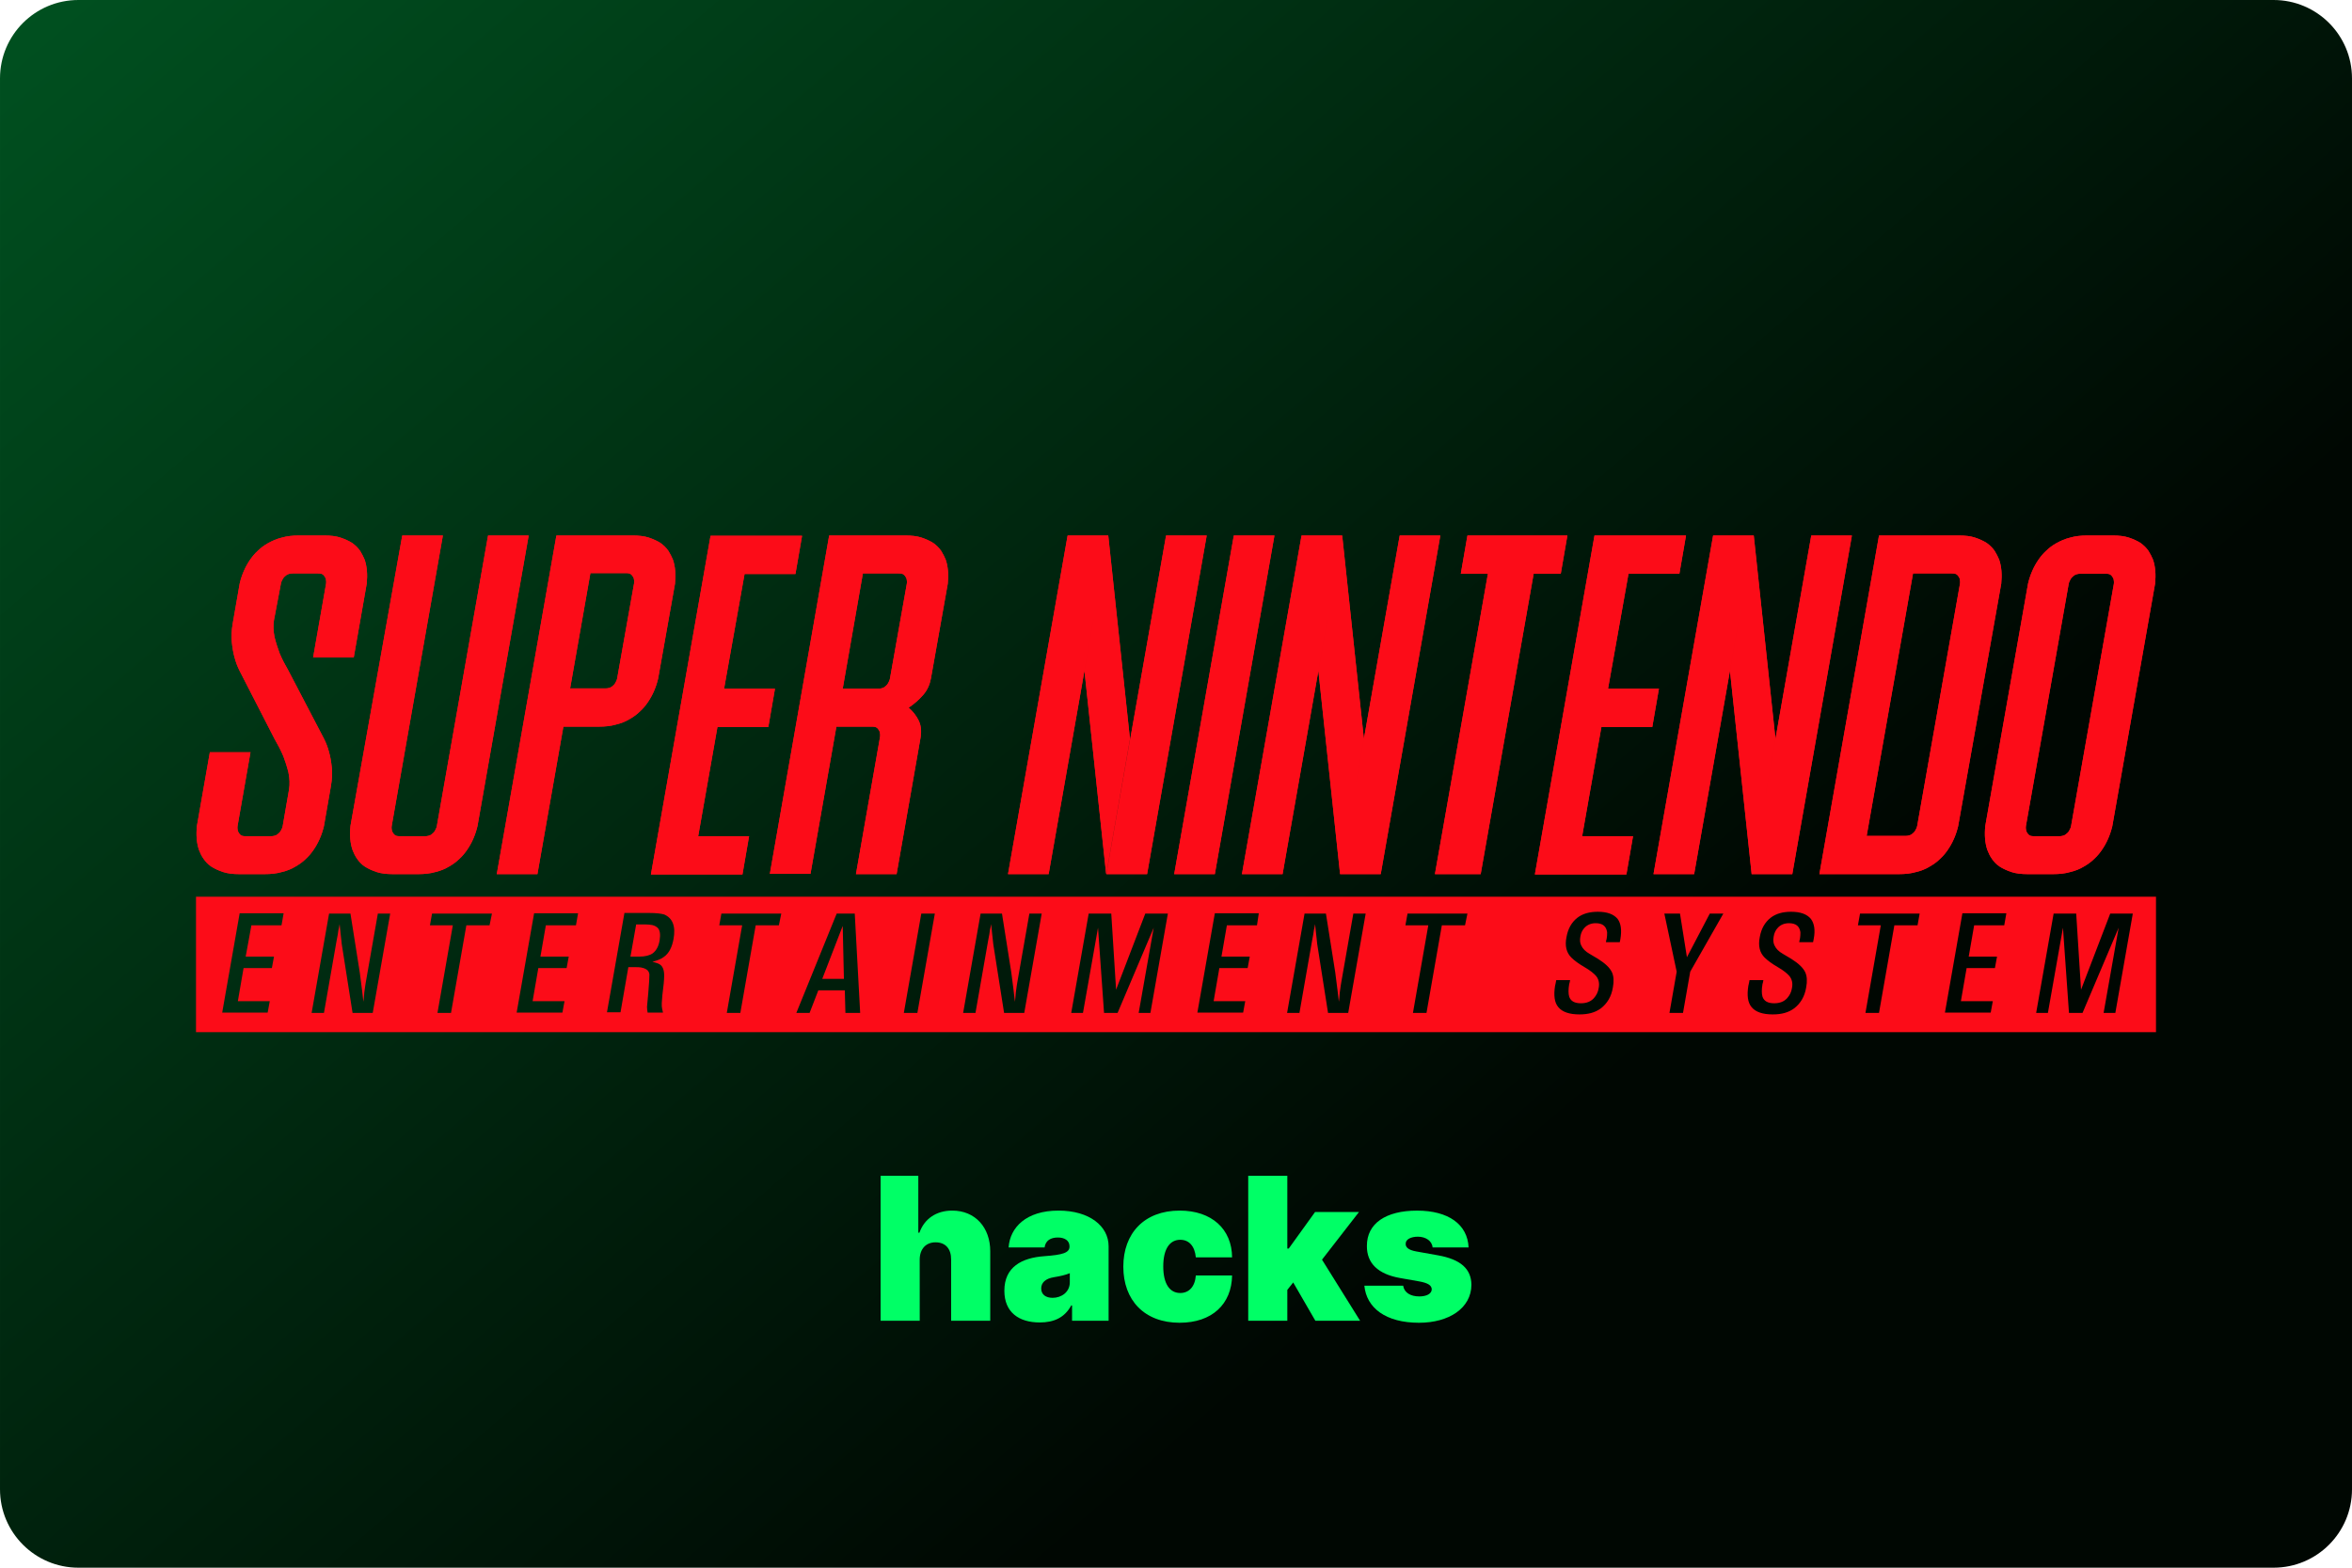
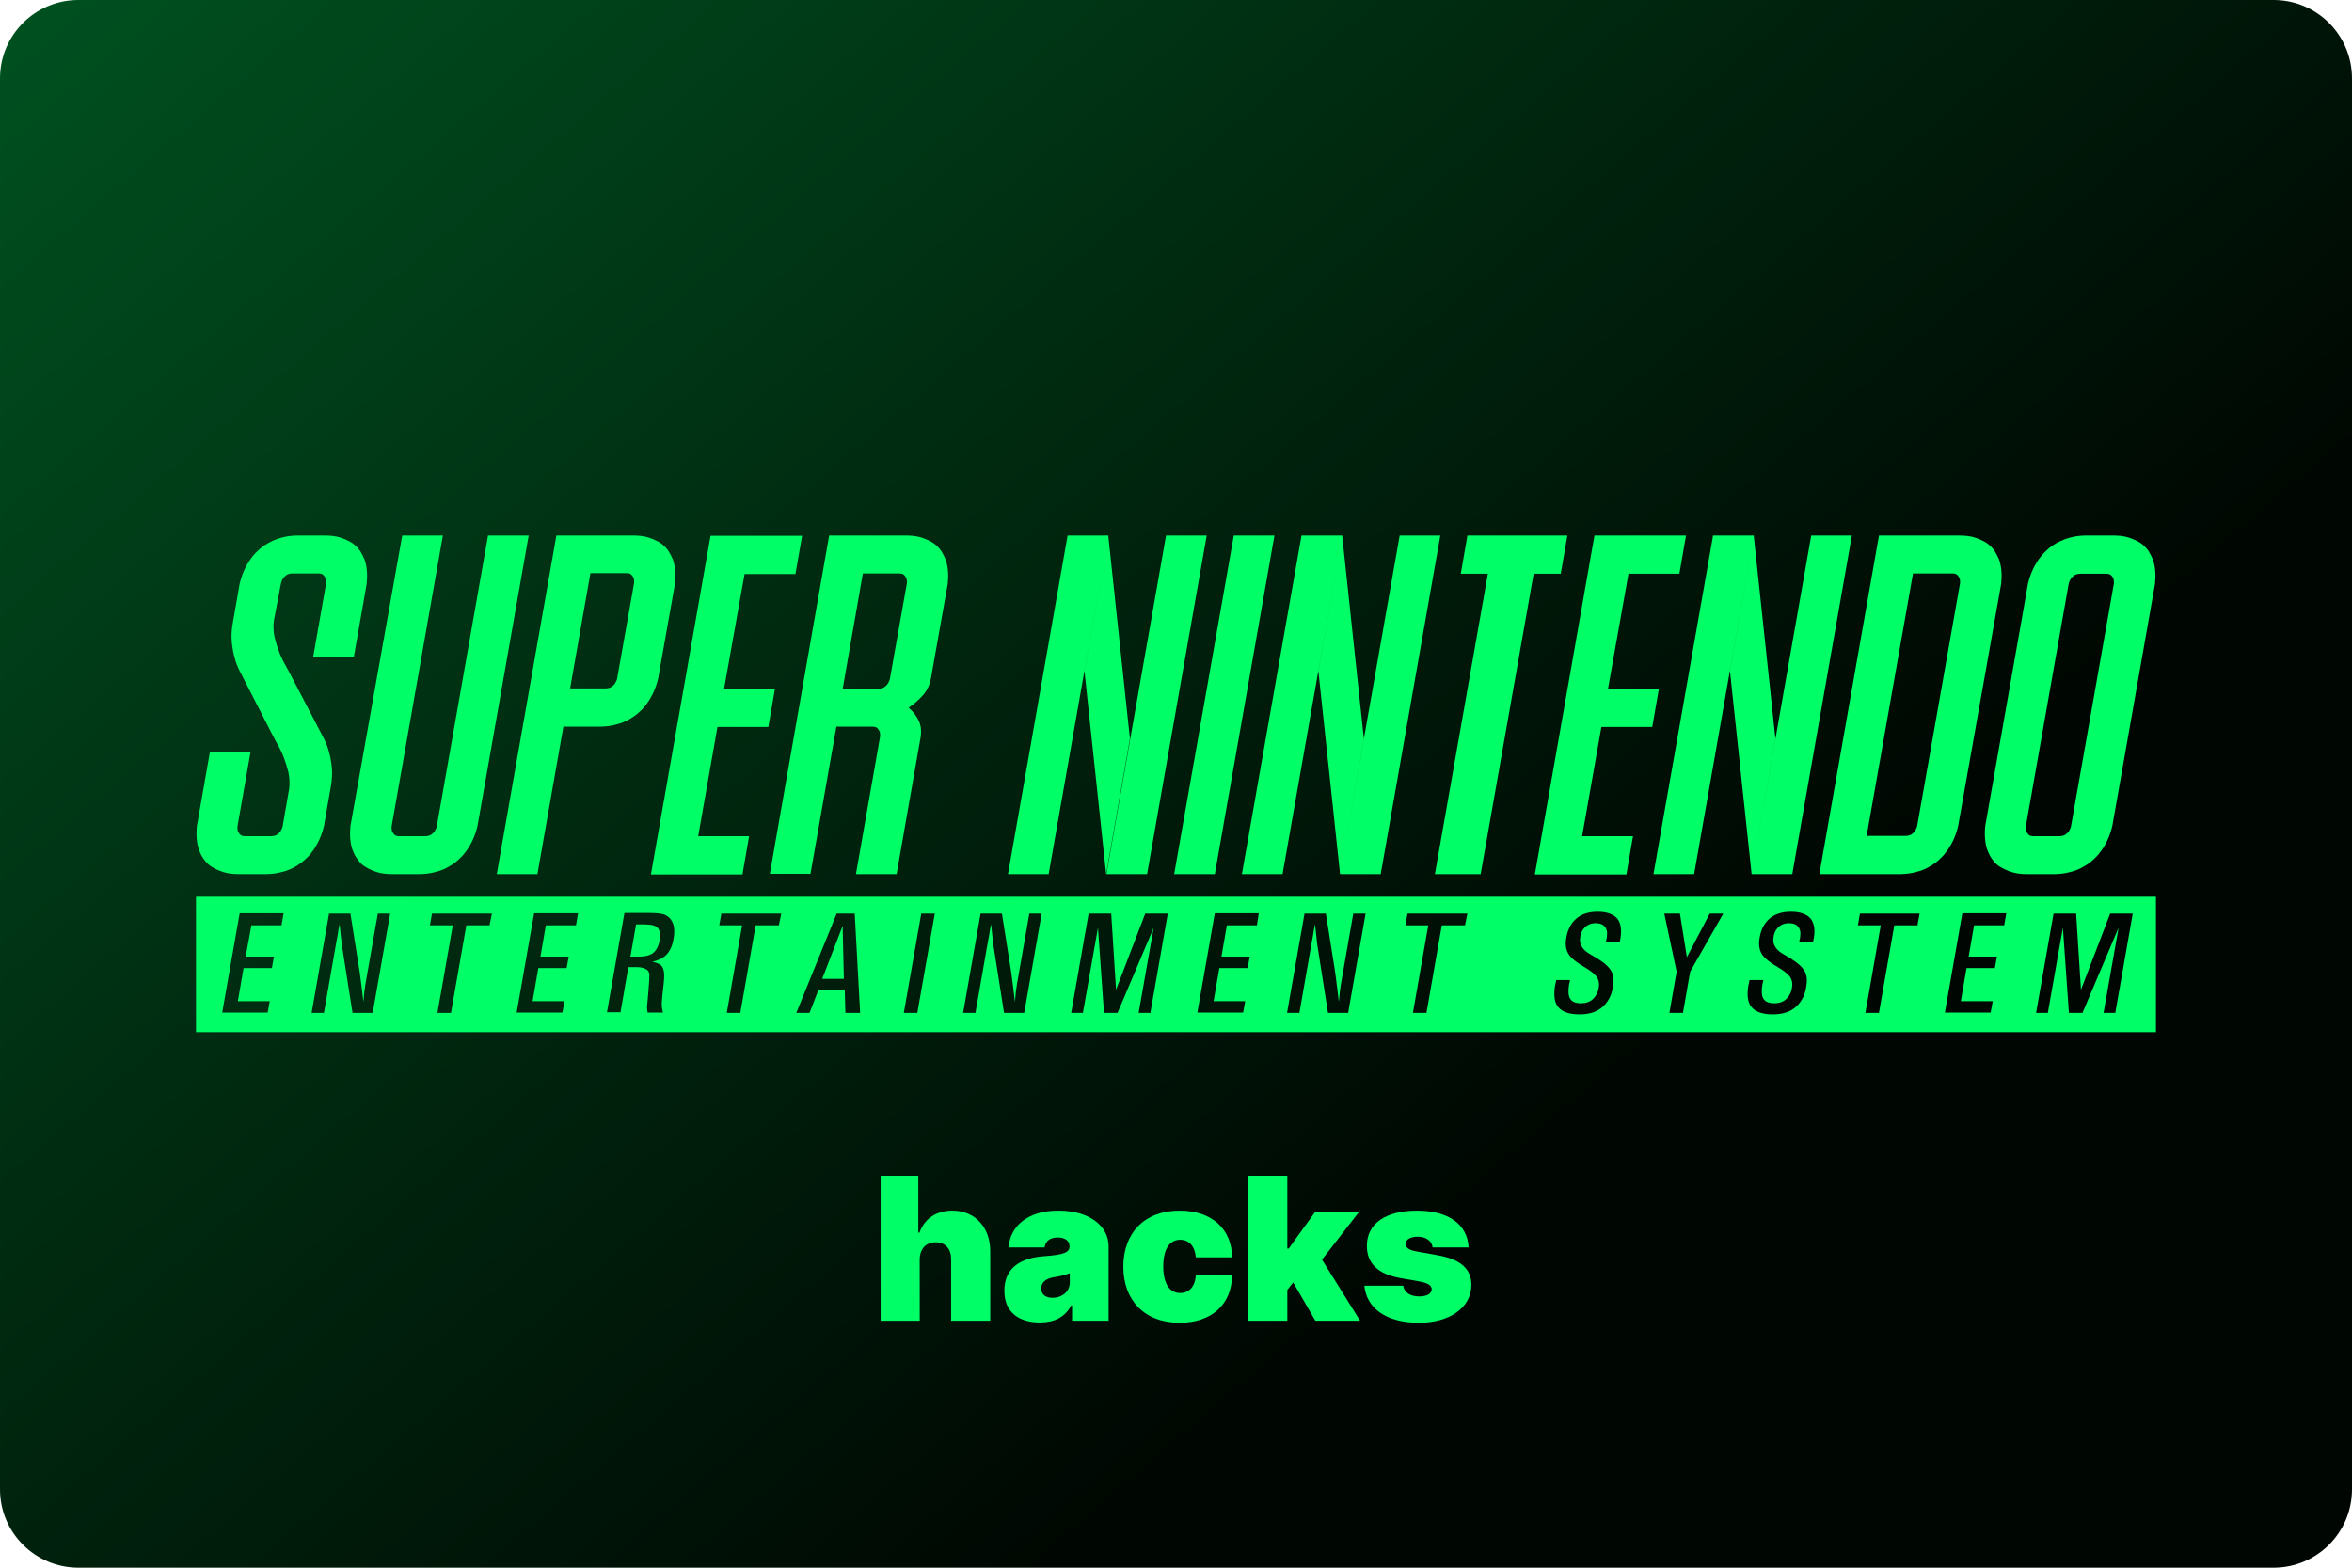
<svg xmlns="http://www.w3.org/2000/svg" width="480" height="320" version="1.1" viewBox="0 0 127 84.667">
  <defs>
    <linearGradient id="a" x2="65.708" y2="76.729" gradientUnits="userSpaceOnUse">
      <stop stop-color="#005120" offset="0" />
      <stop stop-color="#000702" offset="1" />
    </linearGradient>
  </defs>
  <rect width="127" height="84.667" ry="4.233" fill="url(#a)" stroke-linecap="square" stroke-linejoin="round" stroke-width=".529" style="paint-order:stroke fill markers" />
-   <g transform="matrix(.16257 0 0 .16257 6.6004 26.076)" fill="#0f6">
-     <g fill="#0f6">
-       <g fill="#0f6">
-         <g fill="#0f6">
-           <path class="st0" d="m50.4 45.6c-0.3 1.8-0.2 3.7 0.2 5.7 0.5 2 1.1 3.8 1.7 5.4 0.8 1.9 1.8 3.8 2.9 5.7l11.8 22.6c0.7 1.4 1.3 2.9 1.7 4.5 0.4 1.4 0.7 3.1 0.9 5s0.1 4-0.3 6.3l-2.3 13.2c-0.7 3-1.9 5.7-3.5 8-0.7 1-1.5 2-2.5 2.9-1 1-2.1 1.8-3.5 2.6-1.3 0.8-2.8 1.4-4.5 1.8-1.7 0.5-3.6 0.7-5.7 0.7h-8.4c-2.1 0-3.9-0.2-5.4-0.7s-2.8-1.1-3.9-1.8-1.9-1.6-2.6-2.6-1.1-1.9-1.5-2.9c-0.8-2.3-1-5-0.7-8l4.3-24.5h13.5l-4.3 24.5c-0.1 0.6 0 1.2 0.1 1.7 0.2 0.4 0.4 0.8 0.8 1.2s1 0.5 1.8 0.5h8.4c0.8 0 1.5-0.2 2-0.5 0.5-0.4 0.9-0.7 1.2-1.2s0.6-1.1 0.7-1.7l2.1-12.1c0.3-1.8 0.2-3.7-0.2-5.7-0.5-2-1.1-3.8-1.7-5.4-0.8-1.9-1.8-3.8-2.9-5.7l-11.6-22.6c-0.7-1.4-1.3-2.9-1.7-4.5-0.4-1.4-0.7-3.1-0.9-5s-0.1-4 0.3-6.3l2.3-13.2c0.7-3 1.9-5.7 3.5-8 0.7-1 1.5-2 2.5-2.9 1-1 2.1-1.8 3.5-2.6 1.3-0.7 2.8-1.4 4.5-1.8 1.7-0.5 3.6-0.7 5.7-0.7h8.4c2.1 0 3.9 0.2 5.4 0.7s2.8 1.1 3.9 1.8c1.1 0.8 1.9 1.6 2.6 2.6 0.6 1 1.1 1.9 1.5 2.9 0.8 2.3 1 5 0.7 8l-4.3 24.5h-13.5l4.3-24.5c0.1-0.6 0-1.2-0.1-1.7-0.2-0.4-0.4-0.8-0.8-1.2s-1-0.5-1.8-0.5h-8.4c-0.8 0-1.5 0.2-2 0.5-0.5 0.4-0.9 0.7-1.2 1.2s-0.6 1.1-0.7 1.7z" />
-           <path class="st0" d="m93 17.5h13.5l-17 96.5c-0.1 0.6 0 1.2 0.1 1.7 0.2 0.4 0.4 0.8 0.8 1.2s1 0.5 1.8 0.5h8.4c0.8 0 1.5-0.2 2-0.5 0.5-0.4 0.9-0.7 1.2-1.2s0.6-1.1 0.7-1.7l17-96.5h13.5l-17 96.5c-0.7 3-1.9 5.7-3.5 8-0.7 1-1.5 2-2.5 2.9-1 1-2.1 1.8-3.5 2.6-1.3 0.8-2.8 1.4-4.5 1.8-1.7 0.5-3.6 0.7-5.7 0.7h-8.4c-2.1 0-3.9-0.2-5.4-0.7s-2.8-1.1-3.9-1.8-1.9-1.6-2.6-2.6-1.1-1.9-1.5-2.9c-0.8-2.3-1-5-0.7-8z" />
-           <path class="st0" d="m144.2 17.5h25.3c2.1 0 3.9 0.2 5.4 0.7s2.8 1.1 3.9 1.8c1.1 0.8 1.9 1.6 2.6 2.6 0.6 1 1.1 1.9 1.5 2.9 0.8 2.3 1 5 0.7 8l-5.6 31.5c-0.7 3-1.9 5.7-3.5 8-0.7 1-1.5 2-2.5 2.9-1 1-2.1 1.8-3.5 2.6-1.3 0.8-2.8 1.4-4.5 1.8-1.7 0.5-3.6 0.7-5.7 0.7h-11.8l2.2-12.7h11.8c0.8 0 1.5-0.2 2-0.5 0.5-0.4 0.9-0.7 1.2-1.2s0.6-1.1 0.7-1.7l5.6-31.5c0.1-0.6 0-1.2-0.1-1.7-0.2-0.4-0.4-0.8-0.8-1.2s-1-0.5-1.8-0.5h-11.8l-17.6 100h-13.5z" />
-           <path class="st0" d="m199.9 68.4h16.9l-2.2 12.7h-16.9l-6.4 36.3h16.9l-2.2 12.7h-30.4l19.8-112.5h30.4l-2.2 12.7h-16.9z" />
-           <path class="st0" d="m234.8 17.5h25.3c2.1 0 3.9 0.2 5.4 0.7s2.8 1.1 3.9 1.8c1.1 0.8 1.9 1.6 2.6 2.6 0.6 1 1.1 1.9 1.5 2.9 0.8 2.3 1 5 0.7 8l-5.6 31.5c-0.4 2.1-1.2 3.9-2.6 5.5s-3 3-4.8 4.2c1.4 1.2 2.5 2.6 3.3 4.2s1 3.4 0.7 5.5l-8 45.6h-13.5l8-45.6c0.1-0.6 0-1.2-0.1-1.7-0.2-0.4-0.4-0.8-0.8-1.2s-1-0.5-1.8-0.5h-11.8l-8.6 48.9h-13.5zm4.5 50.9h11.8c0.8 0 1.5-0.2 2-0.5 0.5-0.4 0.9-0.7 1.2-1.2s0.6-1.1 0.7-1.7l5.6-31.5c0.1-0.6 0-1.2-0.1-1.7-0.2-0.4-0.4-0.8-0.8-1.2s-1-0.5-1.8-0.5h-11.9z" />
-           <path class="st0" d="m294.2 130 19.8-112.5h13.5l-19.8 112.5zm25.4-67.5 7.9-45 7.2 67.5-7.9 45zm7.3 67.5 19.8-112.5h13.5l-19.8 112.5z" />
-           <path class="st0" d="m369.2 17.5h13.5l-19.8 112.5h-13.5z" />
-           <path class="st0" d="m371.9 130 19.8-112.5h13.5l-19.8 112.5zm25.4-67.5 7.9-45 7.2 67.5-7.9 45zm7.2 67.5 19.8-112.5h13.5l-19.8 112.5z" />
-           <path class="st0" d="m446.8 17.5h33.2l-2.2 12.7h-9l-17.6 99.8h-15.2l17.6-99.8h-9z" />
-           <path class="st0" d="m493.5 68.4h16.9l-2.2 12.7h-16.9l-6.4 36.3h16.9l-2.2 12.7h-30.4l19.8-112.6h30.4l-2.2 12.7h-16.9z" />
-           <path class="st0" d="m508.6 130 19.8-112.5h13.5l-19.8 112.5zm25.4-67.5 7.9-45 7.2 67.5-7.9 45zm7.2 67.5 19.8-112.5h13.5l-19.8 112.5z" />
-           <path class="st0" d="m583.5 17.5h26.5c2.1 0 3.9 0.2 5.4 0.7s2.8 1.1 3.9 1.8c1.1 0.8 1.9 1.6 2.6 2.6 0.6 1 1.1 1.9 1.5 2.9 0.8 2.3 1 5 0.7 8l-14.3 80.5c-0.7 3-1.9 5.7-3.5 8-0.7 1-1.5 2-2.5 2.9-1 1-2.1 1.8-3.5 2.6-1.3 0.8-2.8 1.4-4.5 1.8-1.7 0.5-3.6 0.7-5.7 0.7h-26.4zm-4.1 99.8h12.9c0.8 0 1.5-0.2 2-0.5 0.5-0.4 0.9-0.7 1.2-1.2s0.6-1.1 0.7-1.7l14.2-80.4c0.1-0.6 0-1.2-0.1-1.7-0.2-0.4-0.4-0.8-0.8-1.2s-1-0.5-1.8-0.5h-12.9z" />
-           <path class="st0" d="m633 33.5c0.7-3 1.9-5.7 3.5-8 0.7-1 1.5-2 2.5-2.9 1-1 2.1-1.8 3.5-2.6 1.3-0.7 2.8-1.4 4.5-1.8 1.7-0.5 3.6-0.7 5.7-0.7h8.4c2.1 0 3.9 0.2 5.4 0.7s2.8 1.1 3.9 1.8c1.1 0.8 1.9 1.6 2.6 2.6 0.6 1 1.1 1.9 1.5 2.9 0.8 2.3 1 5 0.7 8l-14.2 80.5c-0.7 3-1.9 5.7-3.5 8-0.7 1-1.5 2-2.5 2.9-1 1-2.1 1.8-3.5 2.6-1.3 0.8-2.8 1.4-4.5 1.8-1.7 0.5-3.6 0.7-5.7 0.7h-8.4c-2.1 0-3.9-0.2-5.4-0.7s-2.8-1.1-3.9-1.8-1.9-1.6-2.6-2.6-1.1-1.9-1.5-2.9c-0.8-2.3-1-5-0.7-8zm-0.7 80.5c-0.1 0.6 0 1.2 0.1 1.7 0.2 0.4 0.4 0.8 0.8 1.2s1 0.5 1.8 0.5h8.4c0.8 0 1.5-0.2 2-0.5 0.5-0.4 0.9-0.7 1.2-1.2s0.6-1.1 0.7-1.7l14.2-80.4c0.1-0.6 0-1.2-0.1-1.7-0.2-0.4-0.4-0.8-0.8-1.2s-1-0.5-1.8-0.5h-8.4c-0.8 0-1.5 0.2-2 0.5-0.5 0.4-0.9 0.7-1.2 1.2s-0.6 1.1-0.7 1.7z" />
-           <path class="st1" d="m50.4 45.6c-0.3 1.8-0.2 3.7 0.2 5.7 0.5 2 1.1 3.8 1.7 5.4 0.8 1.9 1.8 3.8 2.9 5.7l11.8 22.6c0.7 1.4 1.3 2.9 1.7 4.5 0.4 1.4 0.7 3.1 0.9 5s0.1 4-0.3 6.3l-2.3 13.2c-0.7 3-1.9 5.7-3.5 8-0.7 1-1.5 2-2.5 2.9-1 1-2.1 1.8-3.5 2.6-1.3 0.8-2.8 1.4-4.5 1.8-1.7 0.5-3.6 0.7-5.7 0.7h-8.4c-2.1 0-3.9-0.2-5.4-0.7s-2.8-1.1-3.9-1.8-1.9-1.6-2.6-2.6-1.1-1.9-1.5-2.9c-0.8-2.3-1-5-0.7-8l4.3-24.5h13.5l-4.3 24.5c-0.1 0.6 0 1.2 0.1 1.7 0.2 0.4 0.4 0.8 0.8 1.2s1 0.5 1.8 0.5h8.4c0.8 0 1.5-0.2 2-0.5 0.5-0.4 0.9-0.7 1.2-1.2s0.6-1.1 0.7-1.7l2.1-12.1c0.3-1.8 0.2-3.7-0.2-5.7-0.5-2-1.1-3.8-1.7-5.4-0.8-1.9-1.8-3.8-2.9-5.7l-11.6-22.6c-0.7-1.4-1.3-2.9-1.7-4.5-0.4-1.4-0.7-3.1-0.9-5s-0.1-4 0.3-6.3l2.3-13.2c0.7-3 1.9-5.7 3.5-8 0.7-1 1.5-2 2.5-2.9 1-1 2.1-1.8 3.5-2.6 1.3-0.7 2.8-1.4 4.5-1.8 1.7-0.5 3.6-0.7 5.7-0.7h8.4c2.1 0 3.9 0.2 5.4 0.7s2.8 1.1 3.9 1.8c1.1 0.8 1.9 1.6 2.6 2.6 0.6 1 1.1 1.9 1.5 2.9 0.8 2.3 1 5 0.7 8l-4.3 24.5h-13.5l4.3-24.5c0.1-0.6 0-1.2-0.1-1.7-0.2-0.4-0.4-0.8-0.8-1.2s-1-0.5-1.8-0.5h-8.4c-0.8 0-1.5 0.2-2 0.5-0.5 0.4-0.9 0.7-1.2 1.2s-0.6 1.1-0.7 1.7z" />
-           <path class="st1" d="m93 17.5h13.5l-17 96.5c-0.1 0.6 0 1.2 0.1 1.7 0.2 0.4 0.4 0.8 0.8 1.2s1 0.5 1.8 0.5h8.4c0.8 0 1.5-0.2 2-0.5 0.5-0.4 0.9-0.7 1.2-1.2s0.6-1.1 0.7-1.7l17-96.5h13.5l-17 96.5c-0.7 3-1.9 5.7-3.5 8-0.7 1-1.5 2-2.5 2.9-1 1-2.1 1.8-3.5 2.6-1.3 0.8-2.8 1.4-4.5 1.8-1.7 0.5-3.6 0.7-5.7 0.7h-8.4c-2.1 0-3.9-0.2-5.4-0.7s-2.8-1.1-3.9-1.8-1.9-1.6-2.6-2.6-1.1-1.9-1.5-2.9c-0.8-2.3-1-5-0.7-8z" />
-           <path class="st1" d="m144.2 17.5h25.3c2.1 0 3.9 0.2 5.4 0.7s2.8 1.1 3.9 1.8c1.1 0.8 1.9 1.6 2.6 2.6 0.6 1 1.1 1.9 1.5 2.9 0.8 2.3 1 5 0.7 8l-5.6 31.5c-0.7 3-1.9 5.7-3.5 8-0.7 1-1.5 2-2.5 2.9-1 1-2.1 1.8-3.5 2.6-1.3 0.8-2.8 1.4-4.5 1.8-1.7 0.5-3.6 0.7-5.7 0.7h-11.8l2.2-12.7h11.8c0.8 0 1.5-0.2 2-0.5 0.5-0.4 0.9-0.7 1.2-1.2s0.6-1.1 0.7-1.7l5.6-31.5c0.1-0.6 0-1.2-0.1-1.7-0.2-0.4-0.4-0.8-0.8-1.2s-1-0.5-1.8-0.5h-11.8l-17.6 100h-13.5z" />
-           <path class="st1" d="m199.9 68.4h16.9l-2.2 12.7h-16.9l-6.4 36.3h16.9l-2.2 12.7h-30.4l19.8-112.5h30.4l-2.2 12.7h-16.9z" />
-           <path class="st1" d="m234.8 17.5h25.3c2.1 0 3.9 0.2 5.4 0.7s2.8 1.1 3.9 1.8c1.1 0.8 1.9 1.6 2.6 2.6 0.6 1 1.1 1.9 1.5 2.9 0.8 2.3 1 5 0.7 8l-5.6 31.5c-0.4 2.1-1.2 3.9-2.6 5.5s-3 3-4.8 4.2c1.4 1.2 2.5 2.6 3.3 4.2s1 3.4 0.7 5.5l-8 45.6h-13.5l8-45.6c0.1-0.6 0-1.2-0.1-1.7-0.2-0.4-0.4-0.8-0.8-1.2s-1-0.5-1.8-0.5h-11.8l-8.6 48.9h-13.5zm4.5 50.9h11.8c0.8 0 1.5-0.2 2-0.5 0.5-0.4 0.9-0.7 1.2-1.2s0.6-1.1 0.7-1.7l5.6-31.5c0.1-0.6 0-1.2-0.1-1.7-0.2-0.4-0.4-0.8-0.8-1.2s-1-0.5-1.8-0.5h-11.9z" />
-           <path class="st1" d="m294.2 130 19.8-112.5h13.5l-19.8 112.5zm25.4-67.5 7.9-45 7.2 67.5-7.9 45zm7.3 67.5 19.8-112.5h13.5l-19.8 112.5z" />
-           <path class="st1" d="m369.2 17.5h13.5l-19.8 112.5h-13.5z" />
-           <path class="st1" d="m371.9 130 19.8-112.5h13.5l-19.8 112.5zm25.4-67.5 7.9-45 7.2 67.5-7.9 45zm7.2 67.5 19.8-112.5h13.5l-19.8 112.5z" />
-           <path class="st1" d="m446.8 17.5h33.2l-2.2 12.7h-9l-17.6 99.8h-15.2l17.6-99.8h-9z" />
-           <path class="st1" d="m493.5 68.4h16.9l-2.2 12.7h-16.9l-6.4 36.3h16.9l-2.2 12.7h-30.4l19.8-112.6h30.4l-2.2 12.7h-16.9z" />
-           <path class="st1" d="m508.6 130 19.8-112.5h13.5l-19.8 112.5zm25.4-67.5 7.9-45 7.2 67.5-7.9 45zm7.2 67.5 19.8-112.5h13.5l-19.8 112.5z" />
-           <path class="st1" d="m583.5 17.5h26.5c2.1 0 3.9 0.2 5.4 0.7s2.8 1.1 3.9 1.8c1.1 0.8 1.9 1.6 2.6 2.6 0.6 1 1.1 1.9 1.5 2.9 0.8 2.3 1 5 0.7 8l-14.3 80.5c-0.7 3-1.9 5.7-3.5 8-0.7 1-1.5 2-2.5 2.9-1 1-2.1 1.8-3.5 2.6-1.3 0.8-2.8 1.4-4.5 1.8-1.7 0.5-3.6 0.7-5.7 0.7h-26.4zm-4.1 99.8h12.9c0.8 0 1.5-0.2 2-0.5 0.5-0.4 0.9-0.7 1.2-1.2s0.6-1.1 0.7-1.7l14.2-80.4c0.1-0.6 0-1.2-0.1-1.7-0.2-0.4-0.4-0.8-0.8-1.2s-1-0.5-1.8-0.5h-12.9z" />
-           <path class="st1" d="m633 33.5c0.7-3 1.9-5.7 3.5-8 0.7-1 1.5-2 2.5-2.9 1-1 2.1-1.8 3.5-2.6 1.3-0.7 2.8-1.4 4.5-1.8 1.7-0.5 3.6-0.7 5.7-0.7h8.4c2.1 0 3.9 0.2 5.4 0.7s2.8 1.1 3.9 1.8c1.1 0.8 1.9 1.6 2.6 2.6 0.6 1 1.1 1.9 1.5 2.9 0.8 2.3 1 5 0.7 8l-14.2 80.5c-0.7 3-1.9 5.7-3.5 8-0.7 1-1.5 2-2.5 2.9-1 1-2.1 1.8-3.5 2.6-1.3 0.8-2.8 1.4-4.5 1.8-1.7 0.5-3.6 0.7-5.7 0.7h-8.4c-2.1 0-3.9-0.2-5.4-0.7s-2.8-1.1-3.9-1.8-1.9-1.6-2.6-2.6-1.1-1.9-1.5-2.9c-0.8-2.3-1-5-0.7-8zm-0.7 80.5c-0.1 0.6 0 1.2 0.1 1.7 0.2 0.4 0.4 0.8 0.8 1.2s1 0.5 1.8 0.5h8.4c0.8 0 1.5-0.2 2-0.5 0.5-0.4 0.9-0.7 1.2-1.2s0.6-1.1 0.7-1.7l14.2-80.4c0.1-0.6 0-1.2-0.1-1.7-0.2-0.4-0.4-0.8-0.8-1.2s-1-0.5-1.8-0.5h-8.4c-0.8 0-1.5 0.2-2 0.5-0.5 0.4-0.9 0.7-1.2 1.2s-0.6 1.1-0.7 1.7z" />
-           <path class="st1" d="m232.5 164.8h7.2l-0.4-17.6zm-56.5-17.9c-0.7-0.1-1.5-0.2-2.4-0.2h-2.9l-1.9 10.7h2.9c2 0 3.5-0.4 4.5-1.1 1.2-0.9 2-2.4 2.3-4.4 0.3-1.9 0.1-3.2-0.6-4-0.5-0.5-1.1-0.8-1.9-1zm-151.5-9.4v45h651v-45zm28.4 9.5h-10l-1.9 10.4h9.4l-0.7 3.8h-9.4l-1.9 11h10.6l-0.7 3.8h-15.1l5.8-33h14.6zm30.3 29.1h-6.7l-3.6-22.9c0-0.4-0.2-1.6-0.4-3.7-0.1-1.2-0.2-2.2-0.3-2.9l-0.2 1.1-0.2 0.9-0.2 1.4-0.4 2.1-4.2 24h-4.1l5.8-33h7.1l3.1 19.6c0.6 4.6 1 7.8 1.2 9.7 0.1-0.7 0.2-1.7 0.3-3.1 0.3-2 0.4-3.1 0.5-3.4l4-22.8h4.1zm38.8-29.1h-7.7l-5.1 29.1h-4.5l5.1-29.1h-7.6l0.7-3.9h19.9zm28.7 0h-10l-1.8 10.4h9.4l-0.7 3.8h-9.4l-1.9 11h10.6l-0.7 3.8h-15.2l5.8-33h14.6zm32.4 4.6c-0.5 2.7-1.5 4.7-3.2 5.9-0.9 0.7-2.2 1.2-3.8 1.6 1 0.3 1.8 0.5 2.3 0.8 1.1 0.6 1.6 1.9 1.6 3.8 0 1.3-0.2 3.5-0.6 6.5-0.2 2-0.3 3.5-0.1 4.4 0.1 0.5 0.2 0.9 0.3 1.4h-5.1c-0.1-0.6-0.2-1.2-0.2-1.9 0-0.4 0.2-1.9 0.4-4.4 0.3-3.3 0.4-5.5 0.4-6.4-0.1-0.8-0.5-1.4-1.1-1.7-0.5-0.3-1.1-0.5-1.7-0.6-0.5-0.1-1.2-0.1-2-0.1h-2.2l-2.6 15h-4.5l5.8-33h8.3c2.2 0 3.9 0.2 4.9 0.5 2.8 1.2 3.9 3.9 3.1 8.2zm35-4.6h-7.7l-5.1 29.1h-4.5l5.1-29.1h-7.6l0.7-3.9h19.9zm22.1 29.1-0.2-7.5h-8.8l-2.9 7.5h-4.4l13.4-33h6l1.8 33zm23.9 0h-4.5l5.8-33h4.5zm35.5 0h-6.7l-3.6-22.9c0-0.4-0.2-1.6-0.4-3.7-0.1-1.2-0.2-2.2-0.3-2.9l-0.2 1.1-0.2 0.9-0.2 1.4-0.4 2.1-4.2 24h-4.1l5.8-33h7.1l3.1 19.6c0.6 4.6 1 7.8 1.2 9.7 0.1-0.7 0.2-1.7 0.3-3.1 0.3-2 0.4-3.1 0.5-3.4l4-22.8h4.1zm41.9 0h-3.9l5-28.3-12 28.3h-4.5l-2-28.3-5 28.3h-3.9l5.8-33h7.5l1.6 25.3 9.7-25.3h7.5zm35.4-29.1h-10l-1.8 10.4h9.4l-0.7 3.8h-9.4l-1.9 11h10.5l-0.7 3.8h-15.2l5.8-33h14.6zm30.3 29.1h-6.7l-3.6-22.9c0-0.4-0.2-1.6-0.4-3.7-0.1-1.2-0.2-2.2-0.3-2.9l-0.2 1.1-0.2 0.9-0.2 1.4-0.4 2.1-4.2 24h-4.1l5.8-33h7.1l3.1 19.6c0.6 4.6 1 7.8 1.2 9.7 0.1-0.7 0.2-1.7 0.3-3.1 0.3-2 0.4-3.1 0.5-3.4l4-22.8h4.1zm38.8-29.1h-7.7l-5.1 29.1h-4.5l5.1-29.1h-7.6l0.7-3.9h19.9zm51.6 4.6c0 0.1-0.1 0.5-0.2 1h-4.6c0.1-0.5 0.1-0.8 0.2-0.9 0.2-1.1 0.2-1.9 0.2-2.4-0.3-2-1.5-3-3.8-3-1.5 0-2.7 0.5-3.6 1.4-0.8 0.8-1.3 1.8-1.5 3.1-0.2 1.2-0.1 2.1 0.3 2.9 0.5 1.1 1.4 2 2.8 2.8l2.7 1.6c2.4 1.5 4 3 4.7 4.5 0.6 1.3 0.7 3 0.3 5.1-0.5 3-1.9 5.3-4 6.9-1.9 1.4-4.2 2-7.1 2-3.3 0-5.7-0.8-7-2.4-1.3-1.5-1.6-3.9-1.1-7.1 0.1-0.3 0.2-0.9 0.4-1.9h4.6c-0.1 0.6-0.2 1.1-0.3 1.3-0.3 1.8-0.3 3.2 0 4.2 0.5 1.5 1.8 2.2 3.9 2.2 1.9 0 3.3-0.6 4.3-1.7 0.8-0.9 1.4-2 1.6-3.4 0.3-1.6 0-2.9-0.9-4-0.7-0.8-1.9-1.8-3.8-2.9s-3.4-2.2-4.4-3.2c-1.6-1.6-2.2-3.8-1.6-6.8 0.5-2.8 1.7-4.9 3.6-6.4 1.8-1.4 4.1-2 6.8-2 3.1 0 5.3 0.8 6.6 2.4 1.1 1.5 1.4 3.7 0.9 6.7zm23.2 10.8-2.4 13.7h-4.5l2.4-13.7-4.1-19.3h5.2l2.3 14.5 7.6-14.5h4.5zm41-10.8c0 0.1-0.1 0.5-0.2 1h-4.6c0.1-0.5 0.1-0.8 0.2-0.9 0.2-1.1 0.2-1.9 0.2-2.4-0.3-2-1.5-3-3.8-3-1.5 0-2.7 0.5-3.6 1.4-0.8 0.8-1.3 1.8-1.5 3.1-0.2 1.2-0.1 2.1 0.3 2.9 0.5 1.1 1.4 2 2.8 2.8l2.7 1.6c2.4 1.5 4 3 4.7 4.5 0.6 1.3 0.7 3 0.3 5.1-0.5 3-1.9 5.3-4 6.9-1.9 1.4-4.2 2-7.1 2-3.3 0-5.7-0.8-7-2.4-1.3-1.5-1.6-3.9-1.1-7.1 0.1-0.3 0.2-0.9 0.4-1.9h4.6c-0.1 0.6-0.2 1.1-0.3 1.3-0.3 1.8-0.3 3.2 0 4.2 0.5 1.5 1.8 2.2 3.9 2.2 1.9 0 3.3-0.6 4.3-1.7 0.8-0.9 1.4-2 1.6-3.4 0.3-1.6 0-2.9-0.9-4-0.7-0.8-1.9-1.8-3.8-2.9s-3.4-2.2-4.4-3.2c-1.6-1.6-2.2-3.8-1.6-6.8 0.5-2.8 1.7-4.9 3.6-6.4 1.8-1.4 4.1-2 6.8-2 3.1 0 5.3 0.8 6.6 2.4 1.1 1.5 1.5 3.7 0.9 6.7zm34.5-4.6h-7.7l-5.1 29.1h-4.5l5.1-29.1h-7.6l0.7-3.9h19.8zm28.8 0h-10l-1.8 10.4h9.4l-0.7 3.8h-9.4l-1.9 11h10.6l-0.7 3.8h-15.2l5.8-33h14.6zm36.9 29.1h-3.9l5-28.3-12 28.3h-4.5l-2-28.3-5 28.3h-3.9l5.8-33h7.5l1.6 25.3 9.7-25.3h7.5z" />
-         </g>
-       </g>
-     </g>
-   </g>
+   <path transform="matrix(.26458 0 0 .26458 -.00025 0)" d="m61.014 109.31c-1.29 0-2.457 0.122-3.502 0.43-1.044 0.246-1.965 0.677-2.764 1.107-0.86 0.492-1.536 0.983-2.15 1.598-0.614 0.553-1.107 1.167-1.537 1.781-0.983 1.413-1.72 3.073-2.15 4.916l-1.414 8.109c-0.246 1.413-0.306 2.704-0.184 3.871 0.123 1.167 0.307 2.212 0.553 3.072 0.246 0.983 0.615 1.905 1.045 2.766l7.127 13.887c0.676 1.167 1.292 2.334 1.783 3.502 0.369 0.983 0.736 2.09 1.043 3.318 0.246 1.229 0.307 2.396 0.123 3.502l-1.289 7.434c-0.061 0.369-0.247 0.738-0.432 1.045-0.138 0.23-0.31 0.393-0.518 0.562-0.069 0.057-0.142 0.114-0.219 0.176-0.269 0.161-0.631 0.275-1.047 0.301-0.059 0.004-0.12 0.006-0.182 0.006h-5.162c-0.492 0-0.86-0.061-1.105-0.307-0.246-0.246-0.369-0.492-0.492-0.738-0.061-0.307-0.122-0.676-0.061-1.045l2.643-15.053h-8.295l-2.643 15.053c-0.184 1.843-0.062 3.503 0.43 4.916 0.246 0.614 0.492 1.167 0.922 1.781 0.43 0.614 0.922 1.168 1.598 1.598 0.676 0.43 1.475 0.8 2.397 1.107 0.922 0.307 2.028 0.43 3.318 0.43h5.16c1.29 0 2.457-0.122 3.502-0.43 0.131-0.031 0.26-0.065 0.387-0.1 0.887-0.242 1.68-0.578 2.379-1.008 0.215-0.123 0.419-0.244 0.613-0.369 0.582-0.374 1.076-0.768 1.537-1.228 0.077-0.069 0.152-0.138 0.225-0.209 0.512-0.496 0.936-1.035 1.312-1.572 0.614-0.883 1.132-1.862 1.539-2.922 0.244-0.636 0.45-1.303 0.611-1.994l1.412-8.109c0.246-1.413 0.308-2.704 0.186-3.871-0.123-1.167-0.309-2.212-0.555-3.072-0.246-0.983-0.613-1.905-1.043-2.766l-7.252-13.887c-0.676-1.167-1.29-2.334-1.781-3.502-0.369-0.983-0.738-2.09-1.045-3.318-0.246-1.229-0.307-2.396-0.123-3.502l1.414-7.434c0.008-0.046 0.018-0.093 0.029-0.139 0.079-0.322 0.239-0.637 0.4-0.906 0.184-0.307 0.431-0.492 0.738-0.738 0.307-0.184 0.737-0.307 1.228-0.307h5.16c0.492 0 0.862 0.061 1.107 0.307 0.246 0.246 0.367 0.492 0.49 0.738 0.061 0.307 0.124 0.676 0.062 1.045l-2.643 15.053h8.295l2.643-15.053c0.184-1.843 0.062-3.503-0.43-4.916-0.246-0.614-0.553-1.167-0.922-1.781-0.43-0.614-0.922-1.106-1.598-1.598-0.676-0.43-1.475-0.8-2.397-1.107s-2.028-0.43-3.318-0.43h-5.162zm21.076 0-10.568 59.293c-0.184 1.843-0.062 3.503 0.43 4.916 0.215 0.538 0.431 1.029 0.77 1.555 0.048 0.075 0.099 0.15 0.152 0.227 0.376 0.538 0.801 1.029 1.353 1.432 0.079 0.057 0.16 0.112 0.244 0.166 0.507 0.323 1.083 0.612 1.728 0.865 0.215 0.084 0.438 0.165 0.668 0.242 0.922 0.307 2.028 0.43 3.318 0.43h5.16c1.29 0 2.457-0.122 3.502-0.43 0.131-0.031 0.26-0.065 0.387-0.1 0.887-0.242 1.68-0.578 2.379-1.008 0.215-0.123 0.419-0.244 0.613-0.369 0.582-0.374 1.076-0.768 1.537-1.228 0.614-0.553 1.107-1.167 1.537-1.781 0.983-1.413 1.72-3.073 2.15-4.916l10.445-59.293h-8.295l-10.445 59.293c-0.061 0.369-0.245 0.738-0.43 1.045-0.184 0.307-0.431 0.492-0.738 0.738-0.307 0.184-0.737 0.307-1.228 0.307h-5.162c-0.492 0-0.86-0.061-1.105-0.307-0.246-0.246-0.369-0.492-0.492-0.738-0.061-0.307-0.122-0.676-0.061-1.045l10.445-59.293h-8.295zm31.459 0-12.166 69.125h8.295l5.299-30.107h7.236c0.161 0 0.321-0.002 0.479-0.006 1.102-0.028 2.11-0.155 3.023-0.424 1.044-0.246 1.967-0.616 2.766-1.107 0.86-0.492 1.536-0.983 2.15-1.598 0.614-0.553 1.105-1.167 1.535-1.781 0.983-1.413 1.72-3.073 2.15-4.916l3.441-19.354c0.184-1.843 0.062-3.503-0.43-4.916-0.246-0.614-0.553-1.167-0.922-1.781-0.43-0.614-0.922-1.106-1.598-1.598-0.676-0.43-1.475-0.8-2.397-1.107s-2.028-0.43-3.318-0.43h-15.545zm55.668 0-12.105 69.062h8.295l5.285-30.045h7.25c0.492 0 0.86 0.061 1.105 0.307 0.246 0.246 0.369 0.492 0.492 0.738 0.061 0.307 0.124 0.674 0.062 1.043l-4.916 28.02h8.295l4.914-28.02c0.023-0.161 0.041-0.319 0.055-0.475 0.093-1.089-0.054-2.044-0.484-2.904-0.492-0.983-1.167-1.843-2.027-2.58 1.106-0.737 2.089-1.597 2.949-2.58 0.86-0.983 1.352-2.091 1.598-3.381l3.441-19.354c0.184-1.843 0.062-3.503-0.43-4.916-0.246-0.614-0.553-1.167-0.922-1.781-0.43-0.614-0.922-1.106-1.598-1.598-0.676-0.43-1.475-0.8-2.397-1.107s-2.028-0.43-3.318-0.43h-15.545zm48.664 0-12.166 69.125h8.295l12.166-69.125h-8.295zm8.295 0-4.856 27.65 4.424 41.475 4.856-27.65-4.424-41.475zm11.797 0-12.166 69.125h8.295l12.166-69.125h-8.295zm13.824 0-12.166 69.125h8.295l12.166-69.125h-8.295zm13.824 0-12.166 69.125h8.295l12.166-69.125h-8.295zm8.295 0-4.854 27.65 4.424 41.475 4.854-27.65-4.424-41.475zm-0.43 69.125h8.295l12.166-69.125h-8.295l-12.166 69.125zm25.99-69.125-1.352 7.805h5.529l-10.812 61.32h9.338l10.814-61.32h5.531l1.352-7.805h-20.4zm25.93 0-12.166 69.186h18.68l1.352-7.803h-10.385l3.934-22.305h10.383l1.352-7.803h-10.383l4.178-23.471h10.383l1.353-7.805h-18.68zm24.209 0-12.166 69.125h8.295l12.166-69.125h-8.295zm8.295 0-4.854 27.65 4.424 41.475 4.854-27.65-4.424-41.475zm-0.43 69.125h8.295l12.164-69.125h-8.295l-12.164 69.125zm25.99-69.125-12.166 69.125h16.221c0.161 0 0.321-0.002 0.479-0.006 1.102-0.028 2.11-0.155 3.023-0.424 1.044-0.246 1.967-0.616 2.766-1.107 0.86-0.492 1.536-0.983 2.15-1.598 0.614-0.553 1.105-1.167 1.535-1.781 0.983-1.413 1.722-3.073 2.152-4.916l8.785-49.461c0.184-1.843 0.062-3.503-0.43-4.916-0.246-0.614-0.553-1.167-0.922-1.781-0.43-0.614-0.922-1.106-1.598-1.598-0.676-0.43-1.475-0.8-2.397-1.107-0.922-0.307-2.028-0.43-3.318-0.43h-16.281zm42.518 0c-0.161 0-0.319 0.002-0.477 0.006-1.102 0.028-2.111 0.155-3.025 0.424-0.783 0.184-1.497 0.473-2.143 0.787-0.215 0.105-0.421 0.213-0.621 0.32-0.86 0.492-1.536 0.983-2.15 1.598-0.461 0.415-0.853 0.864-1.201 1.322-0.116 0.153-0.228 0.305-0.336 0.459-0.983 1.413-1.72 3.073-2.15 4.916l-8.725 49.461c-0.184 1.843-0.062 3.503 0.43 4.916 0.215 0.538 0.431 1.029 0.77 1.555 0.048 0.075 0.099 0.15 0.152 0.227 0.376 0.538 0.799 1.029 1.352 1.432 0.079 0.057 0.162 0.112 0.246 0.166 0.507 0.323 1.083 0.612 1.728 0.865 0.215 0.084 0.438 0.165 0.668 0.242 0.922 0.307 2.028 0.43 3.318 0.43h5.16c1.29 0 2.457-0.122 3.502-0.43 0.131-0.031 0.26-0.065 0.387-0.1 0.887-0.242 1.68-0.578 2.379-1.008 0.215-0.123 0.419-0.244 0.613-0.369 0.582-0.374 1.076-0.768 1.537-1.228 0.614-0.553 1.107-1.167 1.537-1.781 0.983-1.413 1.72-3.073 2.15-4.916l8.725-49.461c0.184-1.843 0.062-3.503-0.43-4.916-0.246-0.614-0.553-1.167-0.922-1.781-0.43-0.614-0.922-1.106-1.598-1.598-0.676-0.43-1.475-0.8-2.397-1.107-0.922-0.307-2.028-0.43-3.318-0.43h-5.162zm-280.98 0.062-12.166 69.123h18.68l1.352-7.803h-10.385l3.934-22.305h10.383l1.352-7.803h-10.383l4.178-23.41h10.385l1.352-7.803h-18.68zm-24.516 7.619h7.25c0.492 0 0.86 0.061 1.105 0.307 0.246 0.246 0.369 0.491 0.492 0.736 0.061 0.307 0.122 0.676 0.061 1.045l-3.439 19.355c-0.061 0.369-0.245 0.738-0.43 1.045-0.184 0.307-0.431 0.491-0.738 0.736-0.307 0.184-0.737 0.309-1.228 0.309h-7.215l4.143-23.533zm55.605 0.061h7.312c0.492 0 0.86 0.061 1.105 0.307 0.246 0.246 0.369 0.492 0.492 0.738 0.061 0.307 0.122 0.676 0.061 1.045l-3.439 19.354c-0.061 0.369-0.247 0.738-0.432 1.045-0.184 0.307-0.429 0.492-0.736 0.738-0.307 0.184-0.737 0.307-1.228 0.307h-7.25l4.115-23.533zm214.32 0h7.926c0.492 0 0.86 0.061 1.105 0.307 0.246 0.246 0.369 0.492 0.492 0.738 0.062 0.307 0.122 0.676 0.061 1.045l-8.725 49.4c-0.062 0.369-0.245 0.738-0.43 1.045-0.184 0.307-0.431 0.491-0.738 0.736-0.307 0.184-0.737 0.307-1.228 0.307h-7.926l9.463-53.578zm34.162 0.062h5.162c0.492 0 0.86 0.061 1.105 0.307 0.246 0.246 0.369 0.491 0.492 0.736 0.061 0.307 0.122 0.676 0.061 1.045l-8.725 49.4c-0.062 0.369-0.245 0.738-0.43 1.045-0.184 0.307-0.431 0.492-0.738 0.738-0.307 0.184-0.737 0.307-1.228 0.307h-5.162c-0.492 0-0.86-0.061-1.105-0.307-0.246-0.246-0.369-0.492-0.492-0.738-0.062-0.307-0.122-0.676-0.061-1.045l8.725-49.4c0.062-0.369 0.245-0.738 0.43-1.045 0.184-0.307 0.431-0.491 0.738-0.736 0.307-0.184 0.737-0.307 1.228-0.307zm-384.58 65.928v27.65h400v-27.65h-400zm286.08 3.072c1.905 0 3.256 0.492 4.055 1.475 0.676 0.922 0.86 2.274 0.553 4.117 0 0.061-0.06 0.308-0.121 0.615h-2.828c0.061-0.307 0.062-0.493 0.123-0.555 0.123-0.676 0.123-1.167 0.123-1.475-0.184-1.229-0.921-1.842-2.334-1.842-0.922 0-1.66 0.306-2.213 0.859-0.492 0.492-0.799 1.105-0.922 1.904-0.123 0.737-0.06 1.292 0.186 1.783 0.307 0.676 0.861 1.227 1.721 1.719l1.658 0.984c1.475 0.922 2.459 1.842 2.889 2.764 0.369 0.799 0.429 1.844 0.184 3.135-0.307 1.843-1.167 3.257-2.457 4.24-1.167 0.86-2.581 1.228-4.363 1.228-2.028 0-3.502-0.492-4.301-1.475-0.799-0.922-0.983-2.397-0.676-4.363 0.061-0.184 0.123-0.554 0.246-1.168h2.826c-0.061 0.369-0.124 0.676-0.186 0.799-0.184 1.106-0.184 1.968 0 2.582 0.307 0.922 1.106 1.352 2.397 1.352 1.167 0 2.028-0.369 2.643-1.045 0.492-0.553 0.86-1.23 0.982-2.09 0.184-0.983 2.6e-4 -1.781-0.553-2.457-0.43-0.492-1.167-1.105-2.334-1.781-1.167-0.676-2.089-1.352-2.703-1.967-0.983-0.983-1.353-2.334-0.984-4.178 0.307-1.72 1.046-3.012 2.213-3.934 1.106-0.86 2.519-1.228 4.178-1.228zm39.447 0c1.905 0 3.256 0.492 4.055 1.475 0.676 0.922 0.921 2.274 0.553 4.117 0 0.061-0.062 0.308-0.123 0.615h-2.826c0.061-0.307 0.062-0.493 0.123-0.555 0.123-0.676 0.123-1.167 0.123-1.475-0.184-1.229-0.921-1.842-2.334-1.842-0.922 0-1.66 0.306-2.213 0.859-0.492 0.492-0.799 1.105-0.922 1.904-0.123 0.737-0.062 1.292 0.184 1.783 0.307 0.676 0.86 1.227 1.721 1.719l1.66 0.984c1.475 0.922 2.457 1.842 2.887 2.764 0.369 0.799 0.431 1.844 0.186 3.135-0.307 1.843-1.169 3.257-2.459 4.24-1.167 0.86-2.579 1.228-4.361 1.228-2.028 0-3.502-0.492-4.301-1.475-0.799-0.922-0.983-2.397-0.676-4.363 0.061-0.184 0.121-0.554 0.244-1.168h2.826c-0.061 0.369-0.122 0.676-0.184 0.799-0.184 1.106-0.184 1.968 0 2.582 0.307 0.922 1.106 1.352 2.397 1.352 1.167 0 2.028-0.369 2.643-1.045 0.492-0.553 0.86-1.23 0.982-2.09 0.184-0.983 2.6e-4 -1.781-0.553-2.457-0.43-0.492-1.167-1.105-2.334-1.781s-2.091-1.352-2.705-1.967c-0.983-0.983-1.351-2.334-0.982-4.178 0.307-1.72 1.044-3.012 2.211-3.934 1.106-0.86 2.521-1.228 4.18-1.228zm-238.09 0.246h5.1c1.352 0 2.395 0.122 3.01 0.307 1.72 0.737 2.398 2.397 1.906 5.039-0.307 1.659-0.922 2.888-1.967 3.625-0.553 0.43-1.353 0.737-2.336 0.982 0.614 0.184 1.107 0.308 1.414 0.492 0.676 0.369 0.982 1.167 0.982 2.334 0 0.799-0.121 2.151-0.367 3.994-0.123 1.229-0.185 2.152-0.062 2.705 0.061 0.307 0.124 0.552 0.186 0.859h-3.135c-0.061-0.369-0.123-0.738-0.123-1.168 0-0.246 0.123-1.167 0.246-2.703 0.184-2.028 0.246-3.379 0.246-3.932-0.061-0.492-0.307-0.861-0.676-1.045-0.307-0.184-0.676-0.308-1.045-0.369-0.307-0.061-0.737-0.061-1.228-0.061h-1.352l-1.598 9.215h-2.766l3.564-20.275zm-78.525 0.061h8.971l-0.43 2.459h-6.144l-1.168 6.391h5.775l-0.43 2.334h-5.775l-1.168 6.758h6.514l-0.43 2.336h-9.279l3.564-20.277zm60.092 0h8.971l-0.43 2.459h-6.144l-1.105 6.391h5.775l-0.43 2.334h-5.777l-1.166 6.758h6.512l-0.43 2.336h-9.34l3.564-20.277zm138.92 0h8.971l-0.369 2.459h-6.144l-1.105 6.391h5.775l-0.43 2.334h-5.775l-1.168 6.758h6.451l-0.43 2.336h-9.34l3.564-20.277zm152.56 0h8.971l-0.43 2.459h-6.144l-1.105 6.391h5.775l-0.43 2.334h-5.777l-1.166 6.758h6.512l-0.43 2.336h-9.34l3.564-20.277zm-333.33 0.062h4.363l1.904 12.043c0.369 2.826 0.615 4.792 0.738 5.959 0.061-0.43 0.122-1.044 0.184-1.904 0.184-1.229 0.245-1.904 0.307-2.088l2.459-14.01h2.519l-3.564 20.275h-4.117l-2.211-14.07c0-0.246-0.123-0.983-0.246-2.273-0.061-0.737-0.124-1.351-0.186-1.781l-0.121 0.676-0.123 0.553-0.123 0.861-0.246 1.289-2.58 14.746h-2.519l3.562-20.275zm21.014 0h12.229l-0.492 2.397h-4.731l-3.135 17.879h-2.764l3.133-17.879h-4.67l0.43-2.397zm59.049 0h12.227l-0.492 2.397h-4.731l-3.133 17.879h-2.766l3.133-17.879h-4.67l0.432-2.397zm23.531 0h3.688l1.105 20.275h-3.01l-0.123-4.607h-5.408l-1.781 4.607h-2.703l8.232-20.275zm17.266 0h2.766l-3.564 20.275h-2.764l3.562-20.275zm12.105 0h4.361l1.906 12.043c0.369 2.826 0.613 4.792 0.736 5.959 0.061-0.43 0.124-1.044 0.186-1.904 0.184-1.229 0.245-1.904 0.307-2.088l2.457-14.01h2.519l-3.564 20.275h-4.115l-2.213-14.07c0-0.246-0.123-0.983-0.246-2.273-0.061-0.737-0.122-1.351-0.184-1.781l-0.123 0.676-0.123 0.553-0.123 0.861-0.246 1.289-2.58 14.746h-2.519l3.564-20.275zm22.059 0h4.607l0.982 15.545 5.961-15.545h4.607l-3.562 20.275h-2.397l3.072-17.389-7.373 17.389h-2.766l-1.228-17.389-3.072 17.389h-2.397l3.564-20.275zm44.055 0h4.361l1.906 12.043c0.369 2.826 0.613 4.792 0.736 5.959 0.061-0.43 0.124-1.044 0.186-1.904 0.184-1.229 0.245-1.904 0.307-2.088l2.457-14.01h2.519l-3.564 20.275h-4.115l-2.213-14.07c0-0.246-0.123-0.983-0.246-2.273-0.061-0.737-0.122-1.351-0.184-1.781l-0.123 0.676-0.123 0.553-0.123 0.861-0.246 1.289-2.58 14.746h-2.519l3.564-20.275zm21.014 0h12.227l-0.49 2.397h-4.732l-3.133 17.879h-2.766l3.135-17.879h-4.67l0.43-2.397zm52.41 0h3.195l1.414 8.908 4.67-8.908h2.764l-6.758 11.859-1.475 8.416h-2.766l1.475-8.416-2.519-11.859zm39.939 0h12.166l-0.43 2.397h-4.732l-3.133 17.879h-2.766l3.135-17.879h-4.67l0.43-2.397zm39.508 0h4.607l0.984 15.545 5.959-15.545h4.609l-3.564 20.275h-2.397l3.072-17.389-7.373 17.389h-2.766l-1.228-17.389-3.072 17.389h-2.397l3.564-20.275zm-289.28 2.211-1.168 6.576h1.781c1.229 0 2.151-0.246 2.766-0.676 0.737-0.553 1.228-1.476 1.412-2.705 0.184-1.167 0.063-1.966-0.367-2.457-0.307-0.307-0.676-0.492-1.168-0.615-0.43-0.061-0.922-0.123-1.475-0.123h-1.781zm42.15 0.309-4.18 10.814h4.424l-0.244-10.814z" fill="#0f6" stroke-linecap="round" stroke-linejoin="round" stroke-width="8" style="paint-order:stroke markers fill" />
  <g transform="matrix(1.0173 0 0 1.0173 -2.7113 -1.2087)" fill="#0f6" stroke-width=".265" aria-label="hacks">
    <path d="m51.481 68.059c0.004-0.571 0.334-0.917 0.842-0.917 0.53 0 0.831 0.346 0.827 0.917v3.247h2.075v-3.683c0.004-1.263-0.793-2.165-2.014-2.165-0.853 0-1.484 0.436-1.744 1.173h-0.06v-3.022h-1.999v7.697h2.075z" />
    <path d="m57.855 71.396c0.752 0 1.319-0.256 1.669-0.902h0.045v0.812h1.939v-3.954c0-1.067-1.011-1.894-2.661-1.894-1.725 0-2.574 0.902-2.646 1.954h1.909c0.049-0.357 0.312-0.526 0.707-0.526 0.361 0 0.616 0.165 0.616 0.466v0.015c0 0.334-0.368 0.44-1.338 0.511-1.191 0.086-2.12 0.568-2.12 1.834 0 1.15 0.774 1.684 1.879 1.684zm0.676-1.308c-0.353 0-0.601-0.173-0.601-0.496 0-0.297 0.21-0.526 0.692-0.601 0.331-0.053 0.609-0.12 0.827-0.21v0.481c0 0.526-0.447 0.827-0.917 0.827z" />
    <path d="m65.281 71.411c1.71 0 2.759-0.981 2.781-2.51h-1.924c-0.045 0.605-0.372 0.932-0.827 0.932-0.545 0-0.902-0.466-0.902-1.413s0.357-1.413 0.902-1.413c0.459 0 0.77 0.327 0.827 0.932h1.924c-0.011-1.503-1.082-2.481-2.781-2.481-1.879 0-2.992 1.203-2.992 2.977 0 1.774 1.112 2.977 2.992 2.977z" />
    <path d="m68.919 71.306h2.075v-1.639l0.312-0.395 1.176 2.033h2.375l-2.022-3.243 1.962-2.529h-2.33l-1.398 1.939h-0.075v-3.864h-2.075z" />
    <path d="m80.615 67.413c-0.053-1.221-1.067-1.954-2.736-1.954-1.65 0-2.668 0.676-2.661 1.879-0.007 0.909 0.583 1.492 1.759 1.699l1.022 0.18c0.451 0.083 0.654 0.203 0.661 0.421-0.007 0.241-0.282 0.376-0.661 0.376-0.47 0-0.801-0.203-0.857-0.571h-2.059c0.113 1.184 1.135 1.969 2.901 1.969 1.597 0 2.774-0.778 2.781-2.014-0.007-0.853-0.579-1.349-1.759-1.563l-1.173-0.21c-0.44-0.079-0.564-0.237-0.556-0.406-0.007-0.241 0.289-0.376 0.646-0.376 0.41 0 0.752 0.218 0.782 0.571z" />
  </g>
  <style type="text/css">.st0{fill:#FC0C18;}
	.st1{fill:#FC0C18;}</style>
</svg>
